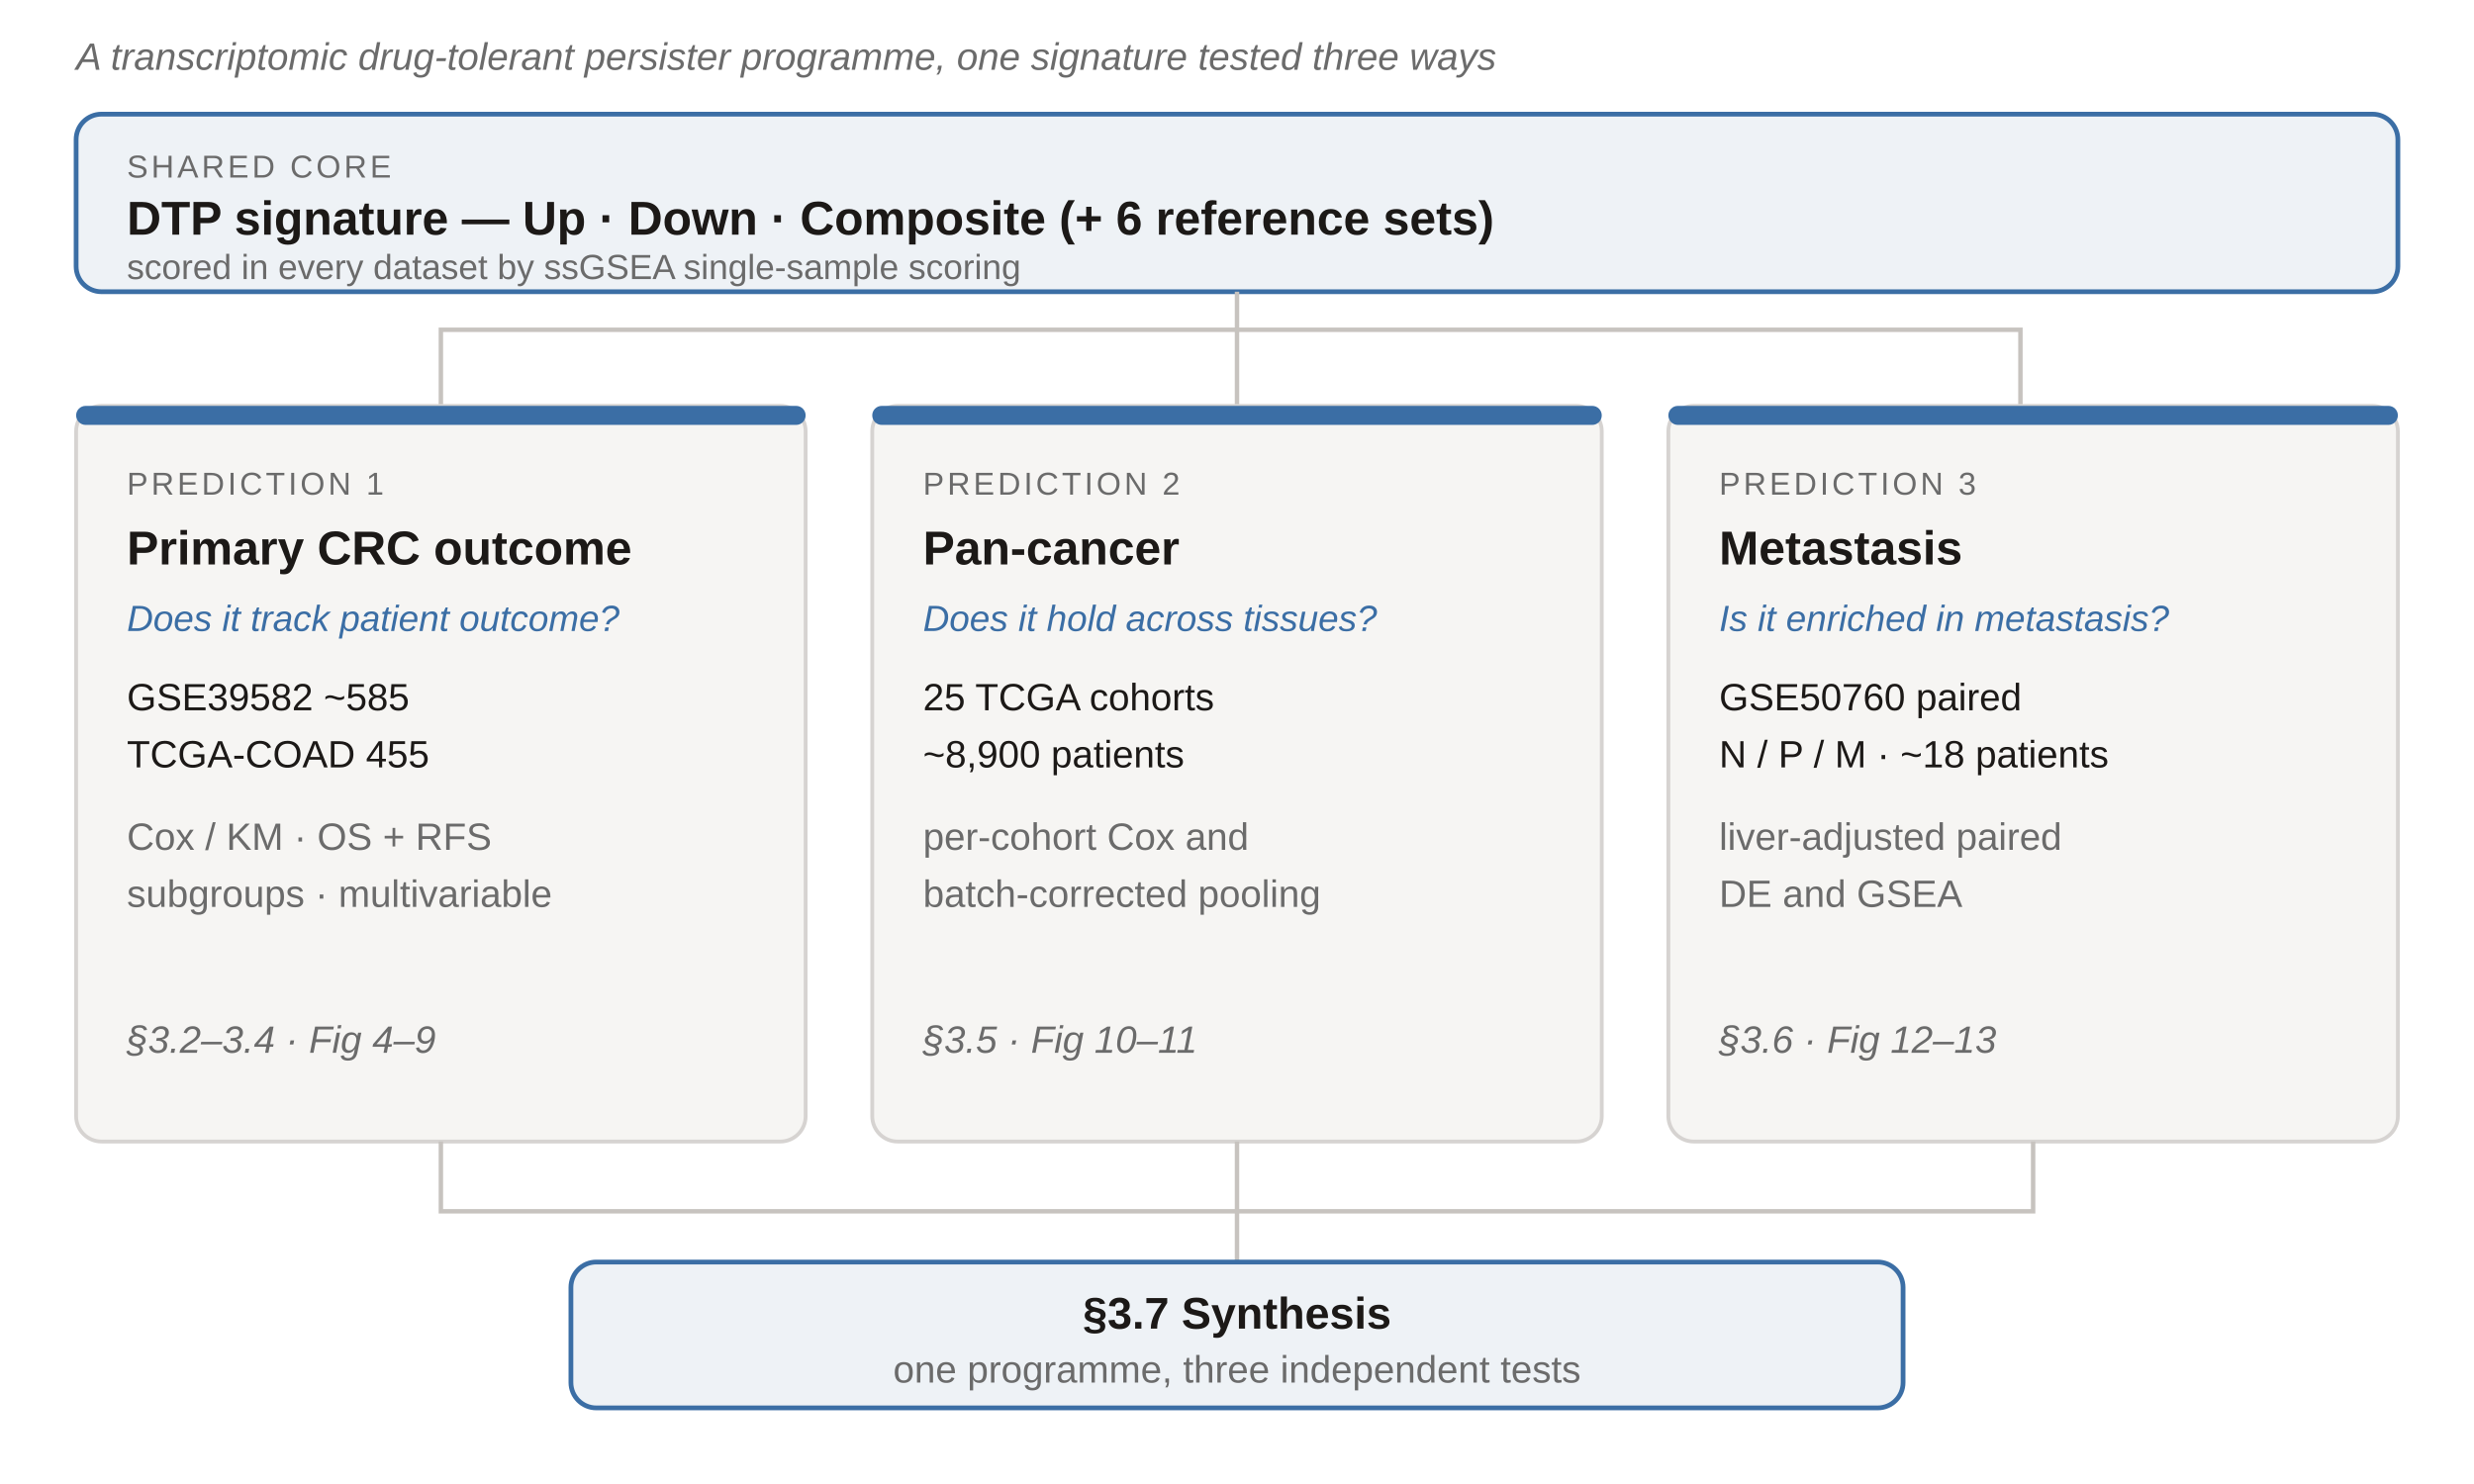
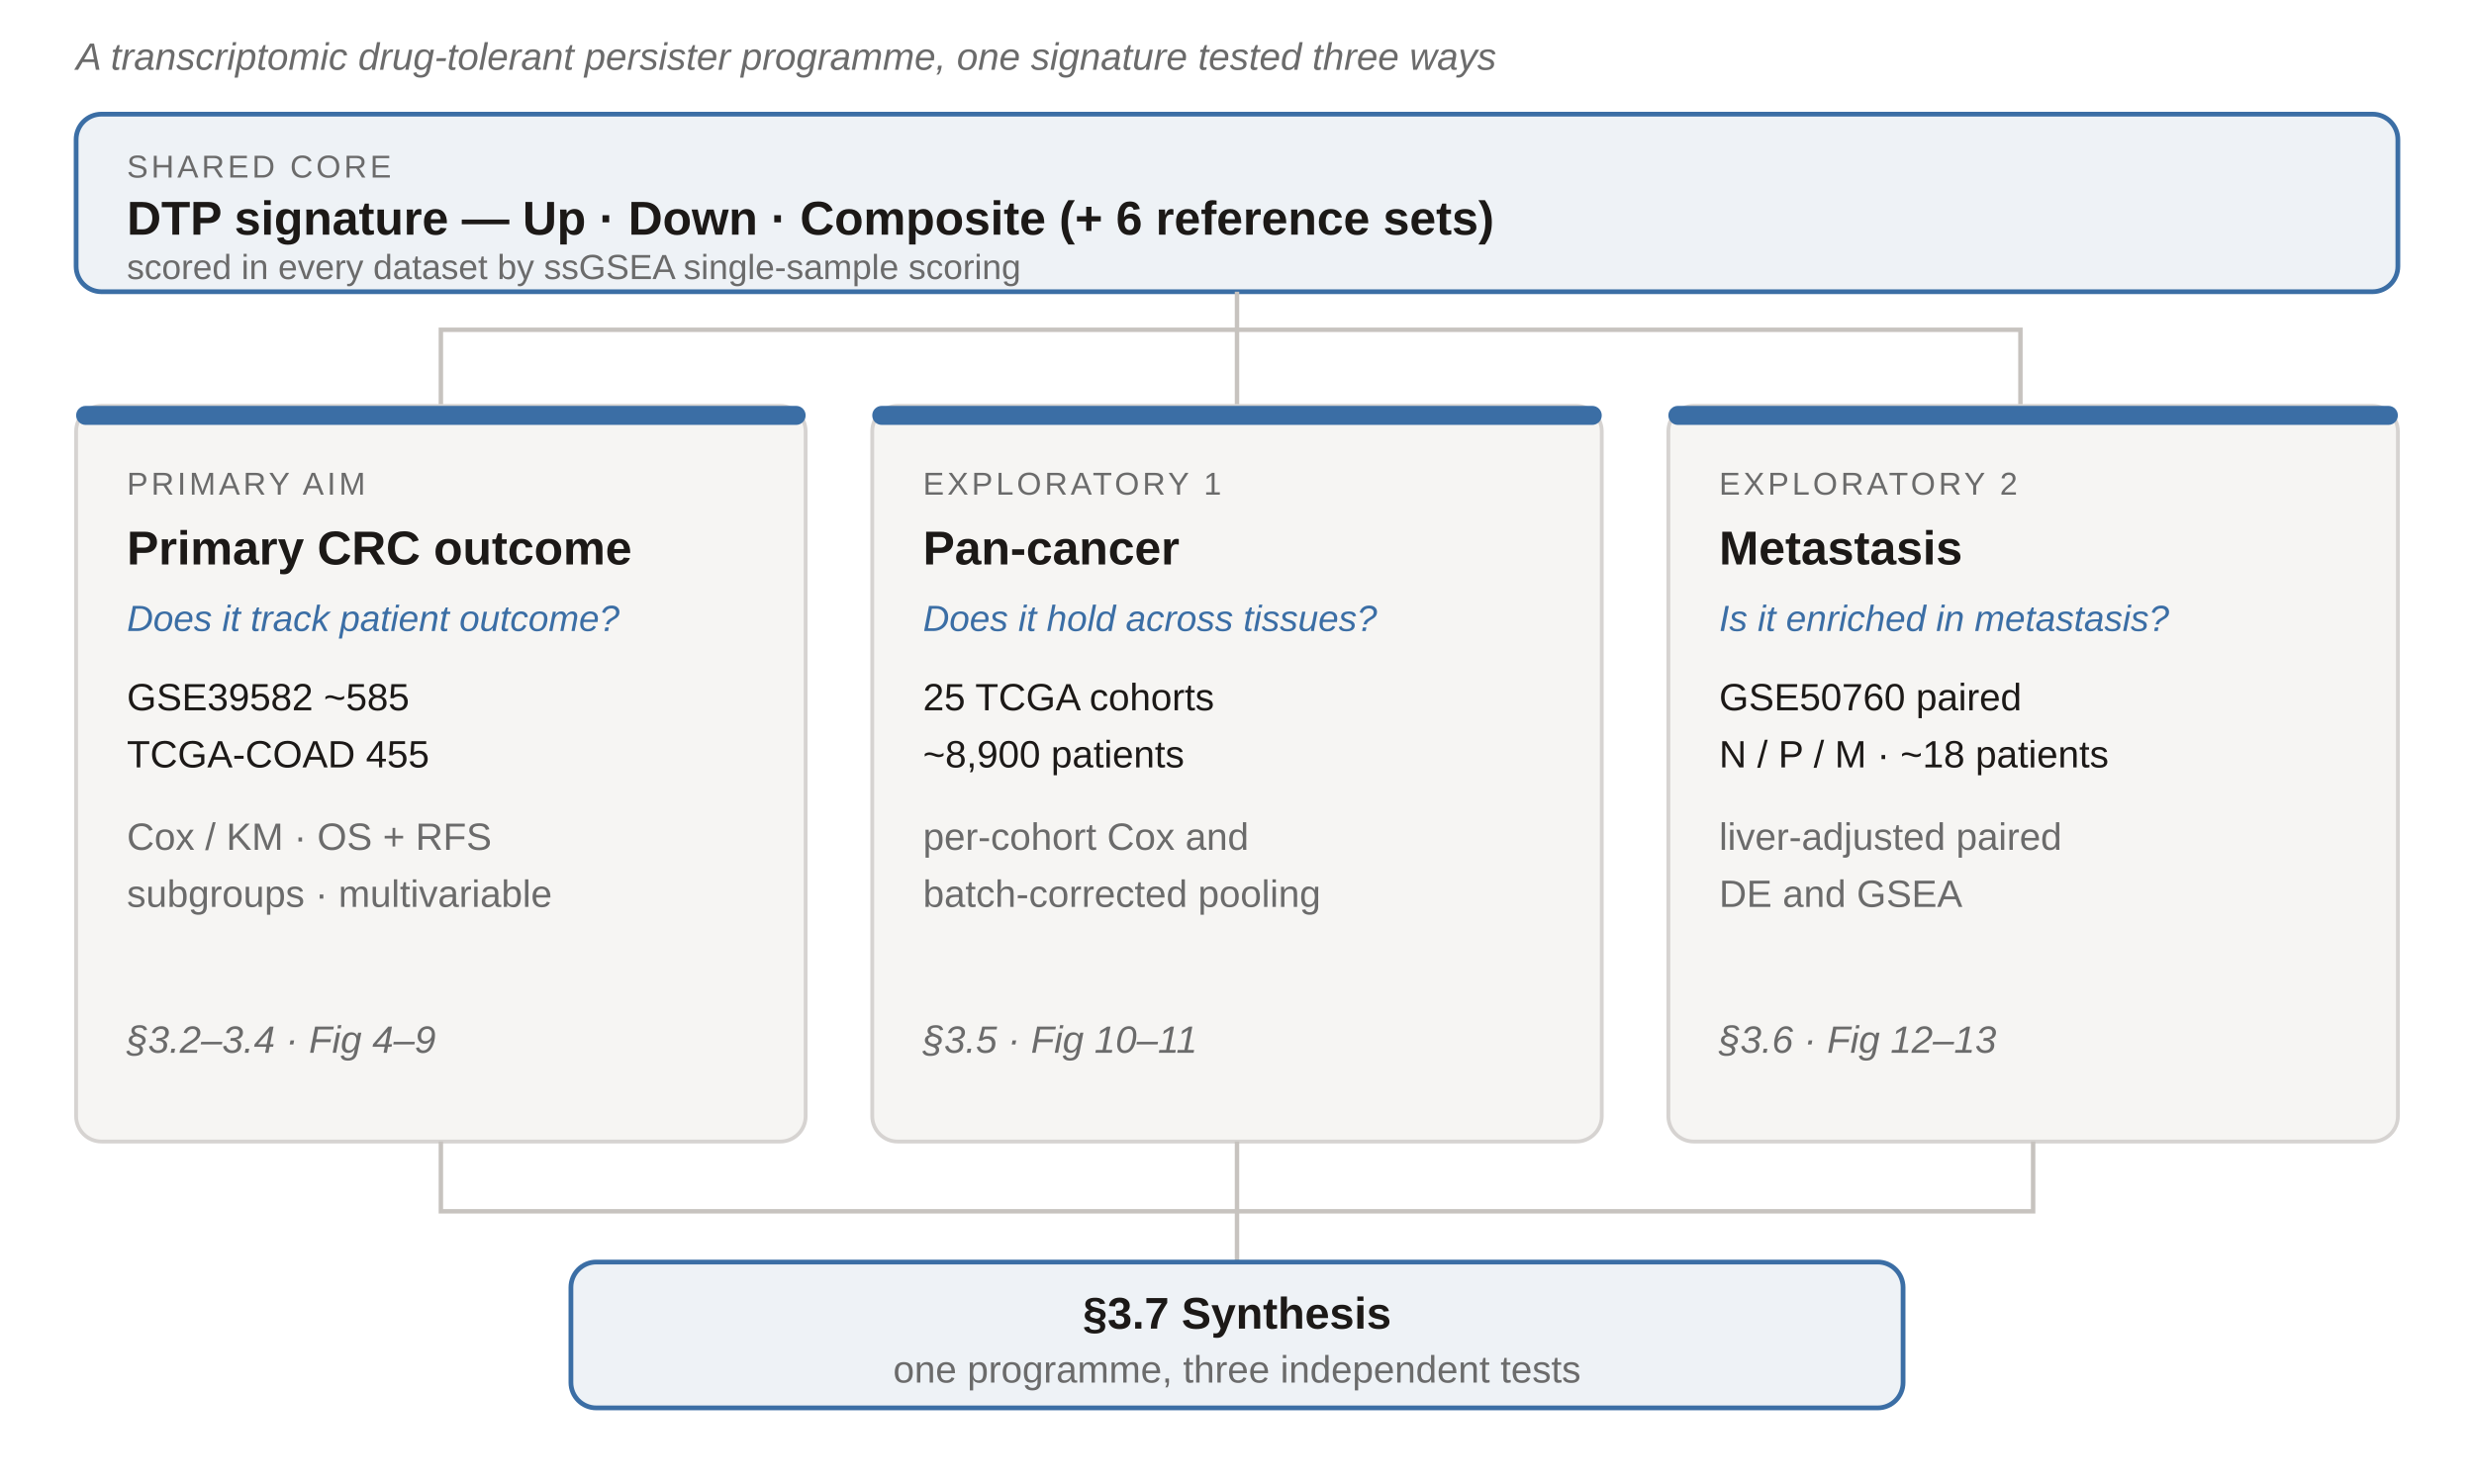
<svg xmlns="http://www.w3.org/2000/svg" viewBox="0 0 780 468" font-family="Arial, Helvetica, sans-serif">
  <text x="24" y="22" fill="#6b6b6b" font-size="12" font-style="italic">A transcriptomic drug-tolerant persister programme, one signature tested three ways</text>
  <rect x="24" y="36" width="732" height="56" rx="8" fill="#eef2f6" stroke="#3b6ea5" stroke-width="1.5" />
  <text x="40" y="56" fill="#6b6b6b" font-size="10" letter-spacing="1">SHARED CORE</text>
  <text x="40" y="74" fill="#1c1917" font-size="15" font-weight="bold">DTP signature — Up · Down · Composite  (+ 6 reference sets)</text>
  <text x="40" y="88" fill="#6b6b6b" font-size="11">scored in every dataset by ssGSEA single-sample scoring</text>
  <path d="M139,128 L139,104 L637,104 L637,128 M390,92 L390,128" stroke="#c7c3bf" stroke-width="1.4" fill="none" />
  <rect x="24" y="128" width="230" height="232" rx="8" fill="#f6f5f3" stroke="#d6d3d1" stroke-width="1.2" />
  <rect x="24" y="128" width="230" height="6" rx="3" fill="#3b6ea5" />
-   <text x="40" y="156" fill="#6b6b6b" font-size="10" letter-spacing="1">PREDICTION 1</text>
+   <text x="40" y="156" fill="#6b6b6b" font-size="10" letter-spacing="1">PRIMARY AIM</text>
  <text x="40" y="178" fill="#1c1917" font-size="15" font-weight="bold">Primary CRC outcome</text>
  <text x="40" y="199" fill="#3b6ea5" font-size="11.5" font-style="italic">Does it track patient outcome?</text>
  <text x="40" y="224" fill="#1c1917" font-size="12">GSE39582 ~585</text>
  <text x="40" y="242" fill="#1c1917" font-size="12">TCGA-COAD 455</text>
  <text x="40" y="268" fill="#6b6b6b" font-size="12">Cox / KM · OS + RFS</text>
  <text x="40" y="286" fill="#6b6b6b" font-size="12">subgroups · multivariable</text>
  <text x="40" y="332" fill="#6b6b6b" font-size="12" font-style="italic">§3.2–3.4 · Fig 4–9</text>
  <rect x="275" y="128" width="230" height="232" rx="8" fill="#f6f5f3" stroke="#d6d3d1" stroke-width="1.2" />
  <rect x="275" y="128" width="230" height="6" rx="3" fill="#3b6ea5" />
-   <text x="291" y="156" fill="#6b6b6b" font-size="10" letter-spacing="1">PREDICTION 2</text>
+   <text x="291" y="156" fill="#6b6b6b" font-size="10" letter-spacing="1">EXPLORATORY 1</text>
  <text x="291" y="178" fill="#1c1917" font-size="15" font-weight="bold">Pan-cancer</text>
  <text x="291" y="199" fill="#3b6ea5" font-size="11.5" font-style="italic">Does it hold across tissues?</text>
  <text x="291" y="224" fill="#1c1917" font-size="12">25 TCGA cohorts</text>
  <text x="291" y="242" fill="#1c1917" font-size="12">~8,900 patients</text>
  <text x="291" y="268" fill="#6b6b6b" font-size="12">per-cohort Cox and</text>
  <text x="291" y="286" fill="#6b6b6b" font-size="12">batch-corrected pooling</text>
  <text x="291" y="332" fill="#6b6b6b" font-size="12" font-style="italic">§3.5 · Fig 10–11</text>
  <rect x="526" y="128" width="230" height="232" rx="8" fill="#f6f5f3" stroke="#d6d3d1" stroke-width="1.2" />
  <rect x="526" y="128" width="230" height="6" rx="3" fill="#3b6ea5" />
-   <text x="542" y="156" fill="#6b6b6b" font-size="10" letter-spacing="1">PREDICTION 3</text>
+   <text x="542" y="156" fill="#6b6b6b" font-size="10" letter-spacing="1">EXPLORATORY 2</text>
  <text x="542" y="178" fill="#1c1917" font-size="15" font-weight="bold">Metastasis</text>
  <text x="542" y="199" fill="#3b6ea5" font-size="11.5" font-style="italic">Is it enriched in metastasis?</text>
  <text x="542" y="224" fill="#1c1917" font-size="12">GSE50760 paired</text>
  <text x="542" y="242" fill="#1c1917" font-size="12">N / P / M · ~18 patients</text>
  <text x="542" y="268" fill="#6b6b6b" font-size="12">liver-adjusted paired</text>
  <text x="542" y="286" fill="#6b6b6b" font-size="12">DE and GSEA</text>
  <text x="542" y="332" fill="#6b6b6b" font-size="12" font-style="italic">§3.6 · Fig 12–13</text>
  <path d="M139,360 L139,382 L390,382 M641,360 L641,382 L390,382 M390,360 L390,398" stroke="#c7c3bf" stroke-width="1.4" fill="none" />
  <rect x="180" y="398" width="420" height="46" rx="8" fill="#eef2f6" stroke="#3b6ea5" stroke-width="1.5" />
  <text x="390" y="419" fill="#1c1917" font-size="14" font-weight="bold" text-anchor="middle">§3.7 Synthesis</text>
  <text x="390" y="436" fill="#6b6b6b" font-size="12" text-anchor="middle">one programme, three independent tests</text>
</svg>
